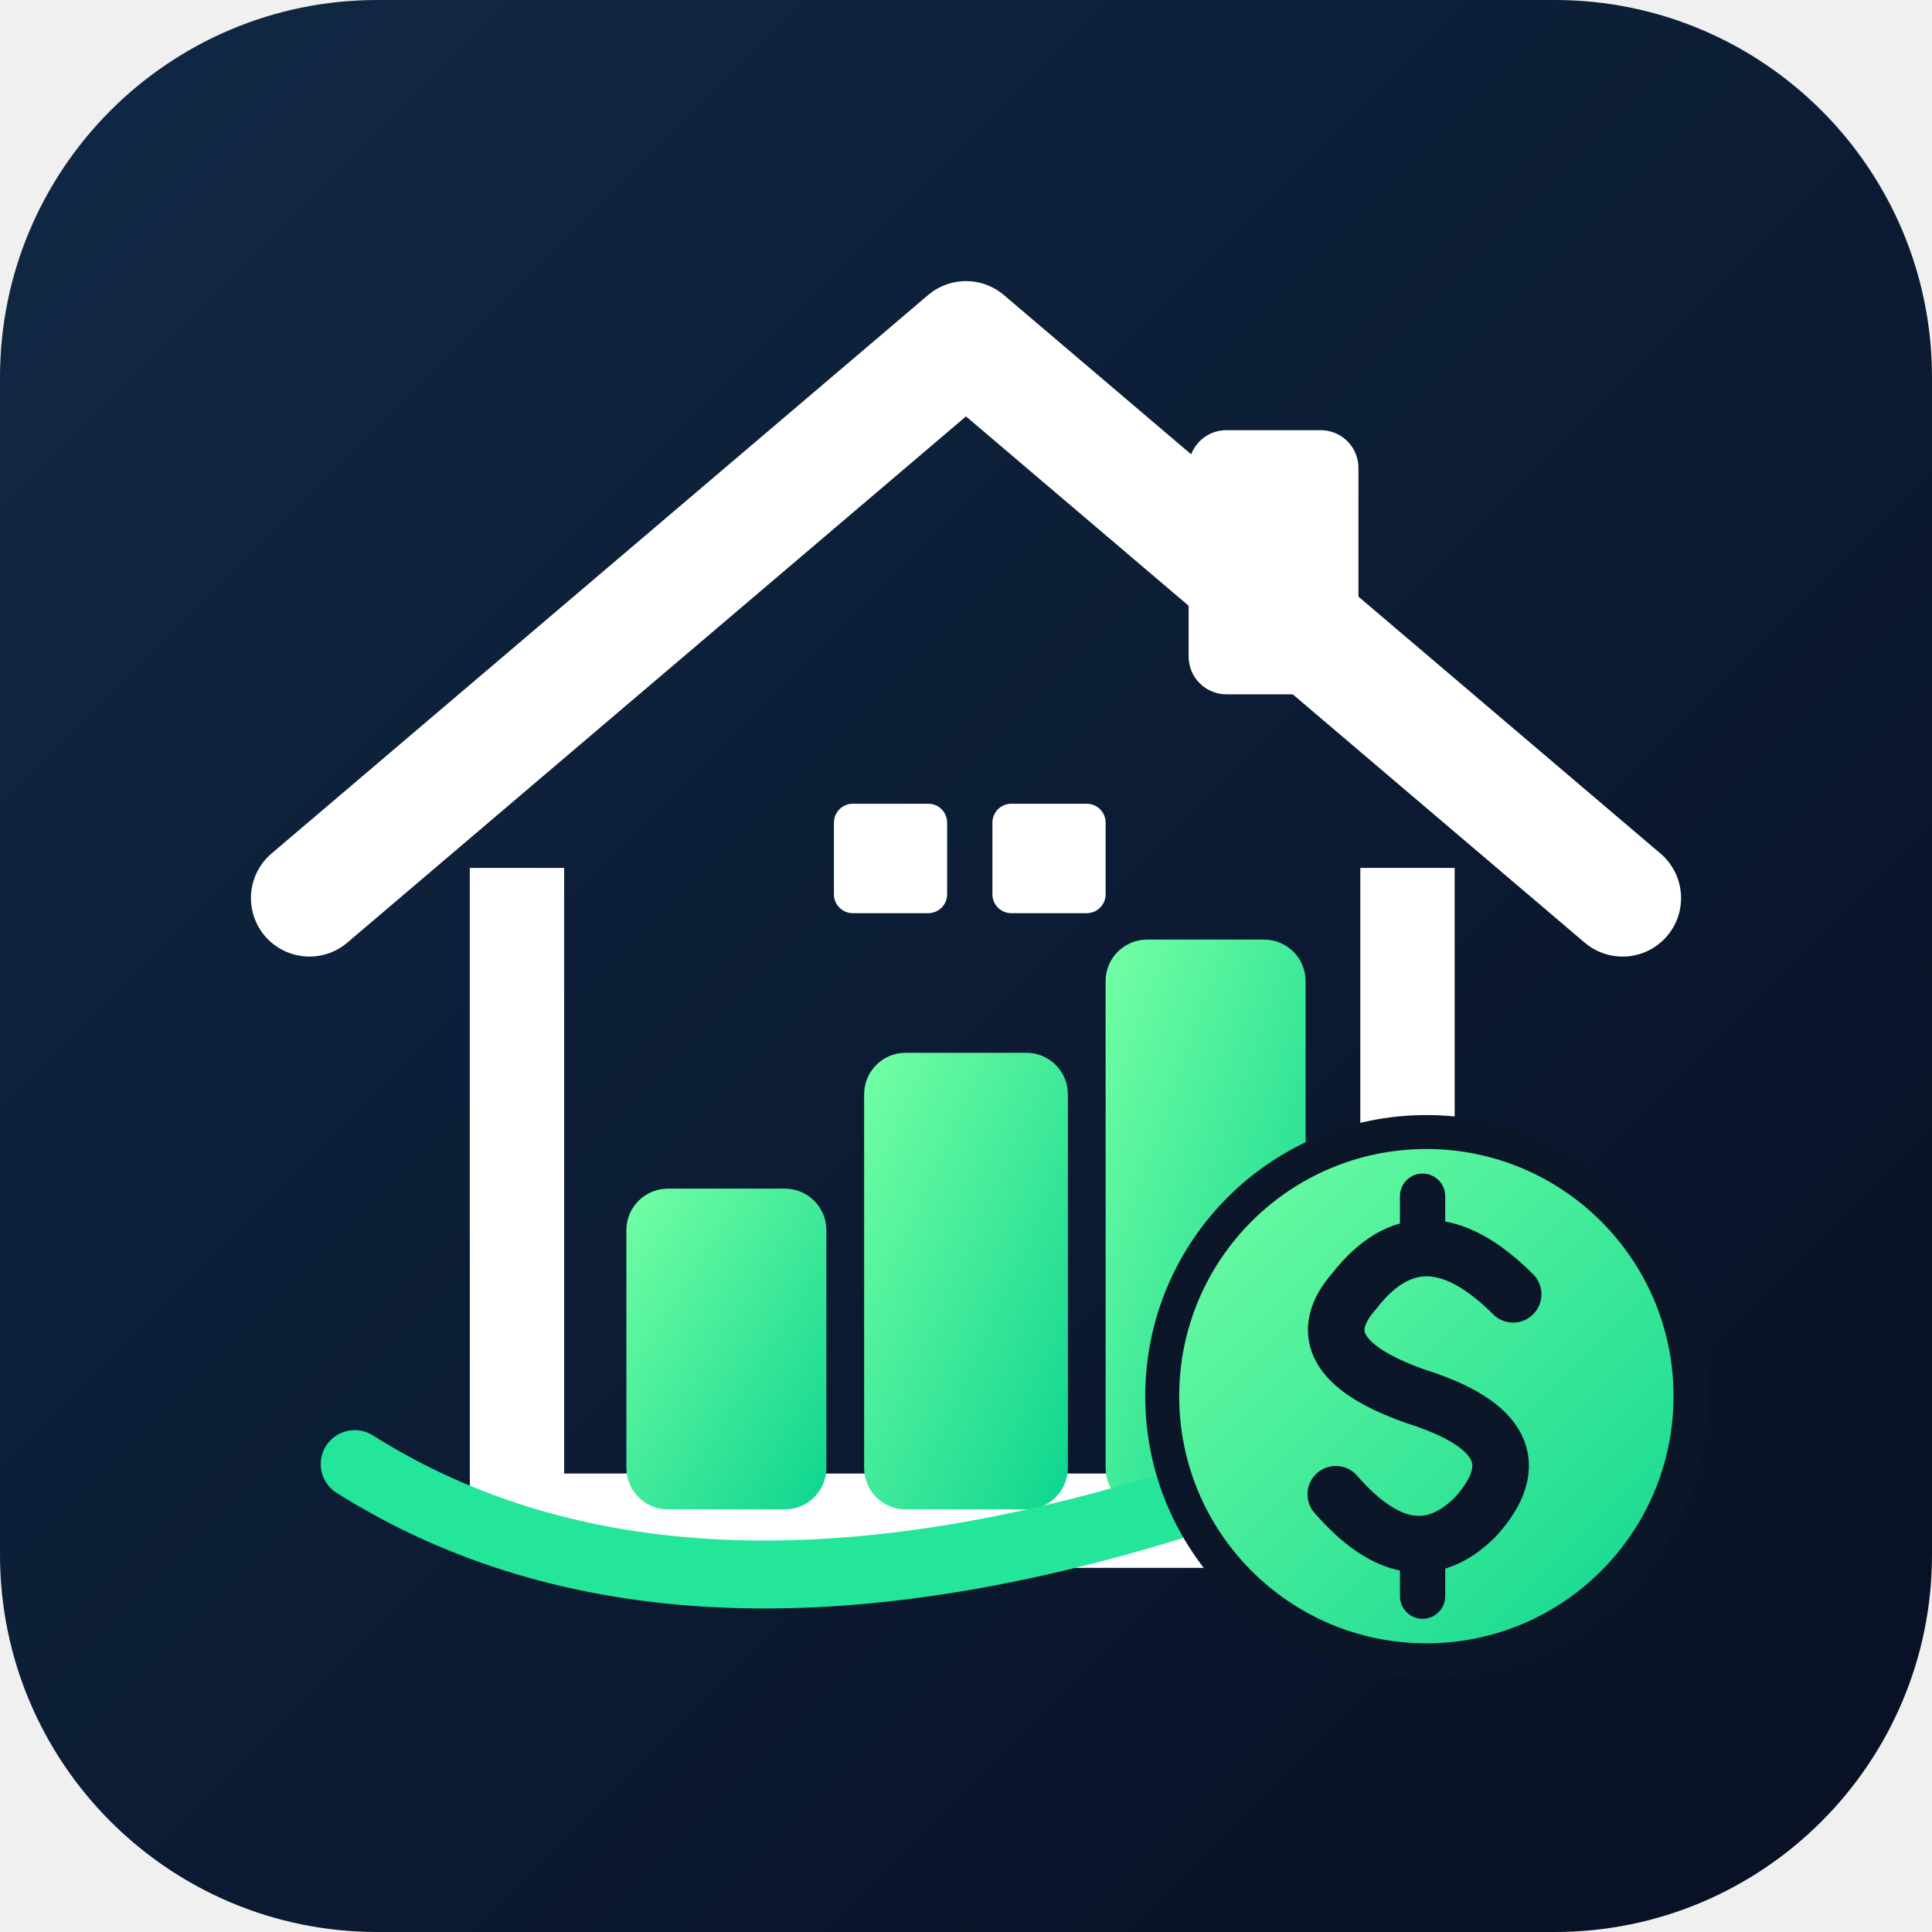
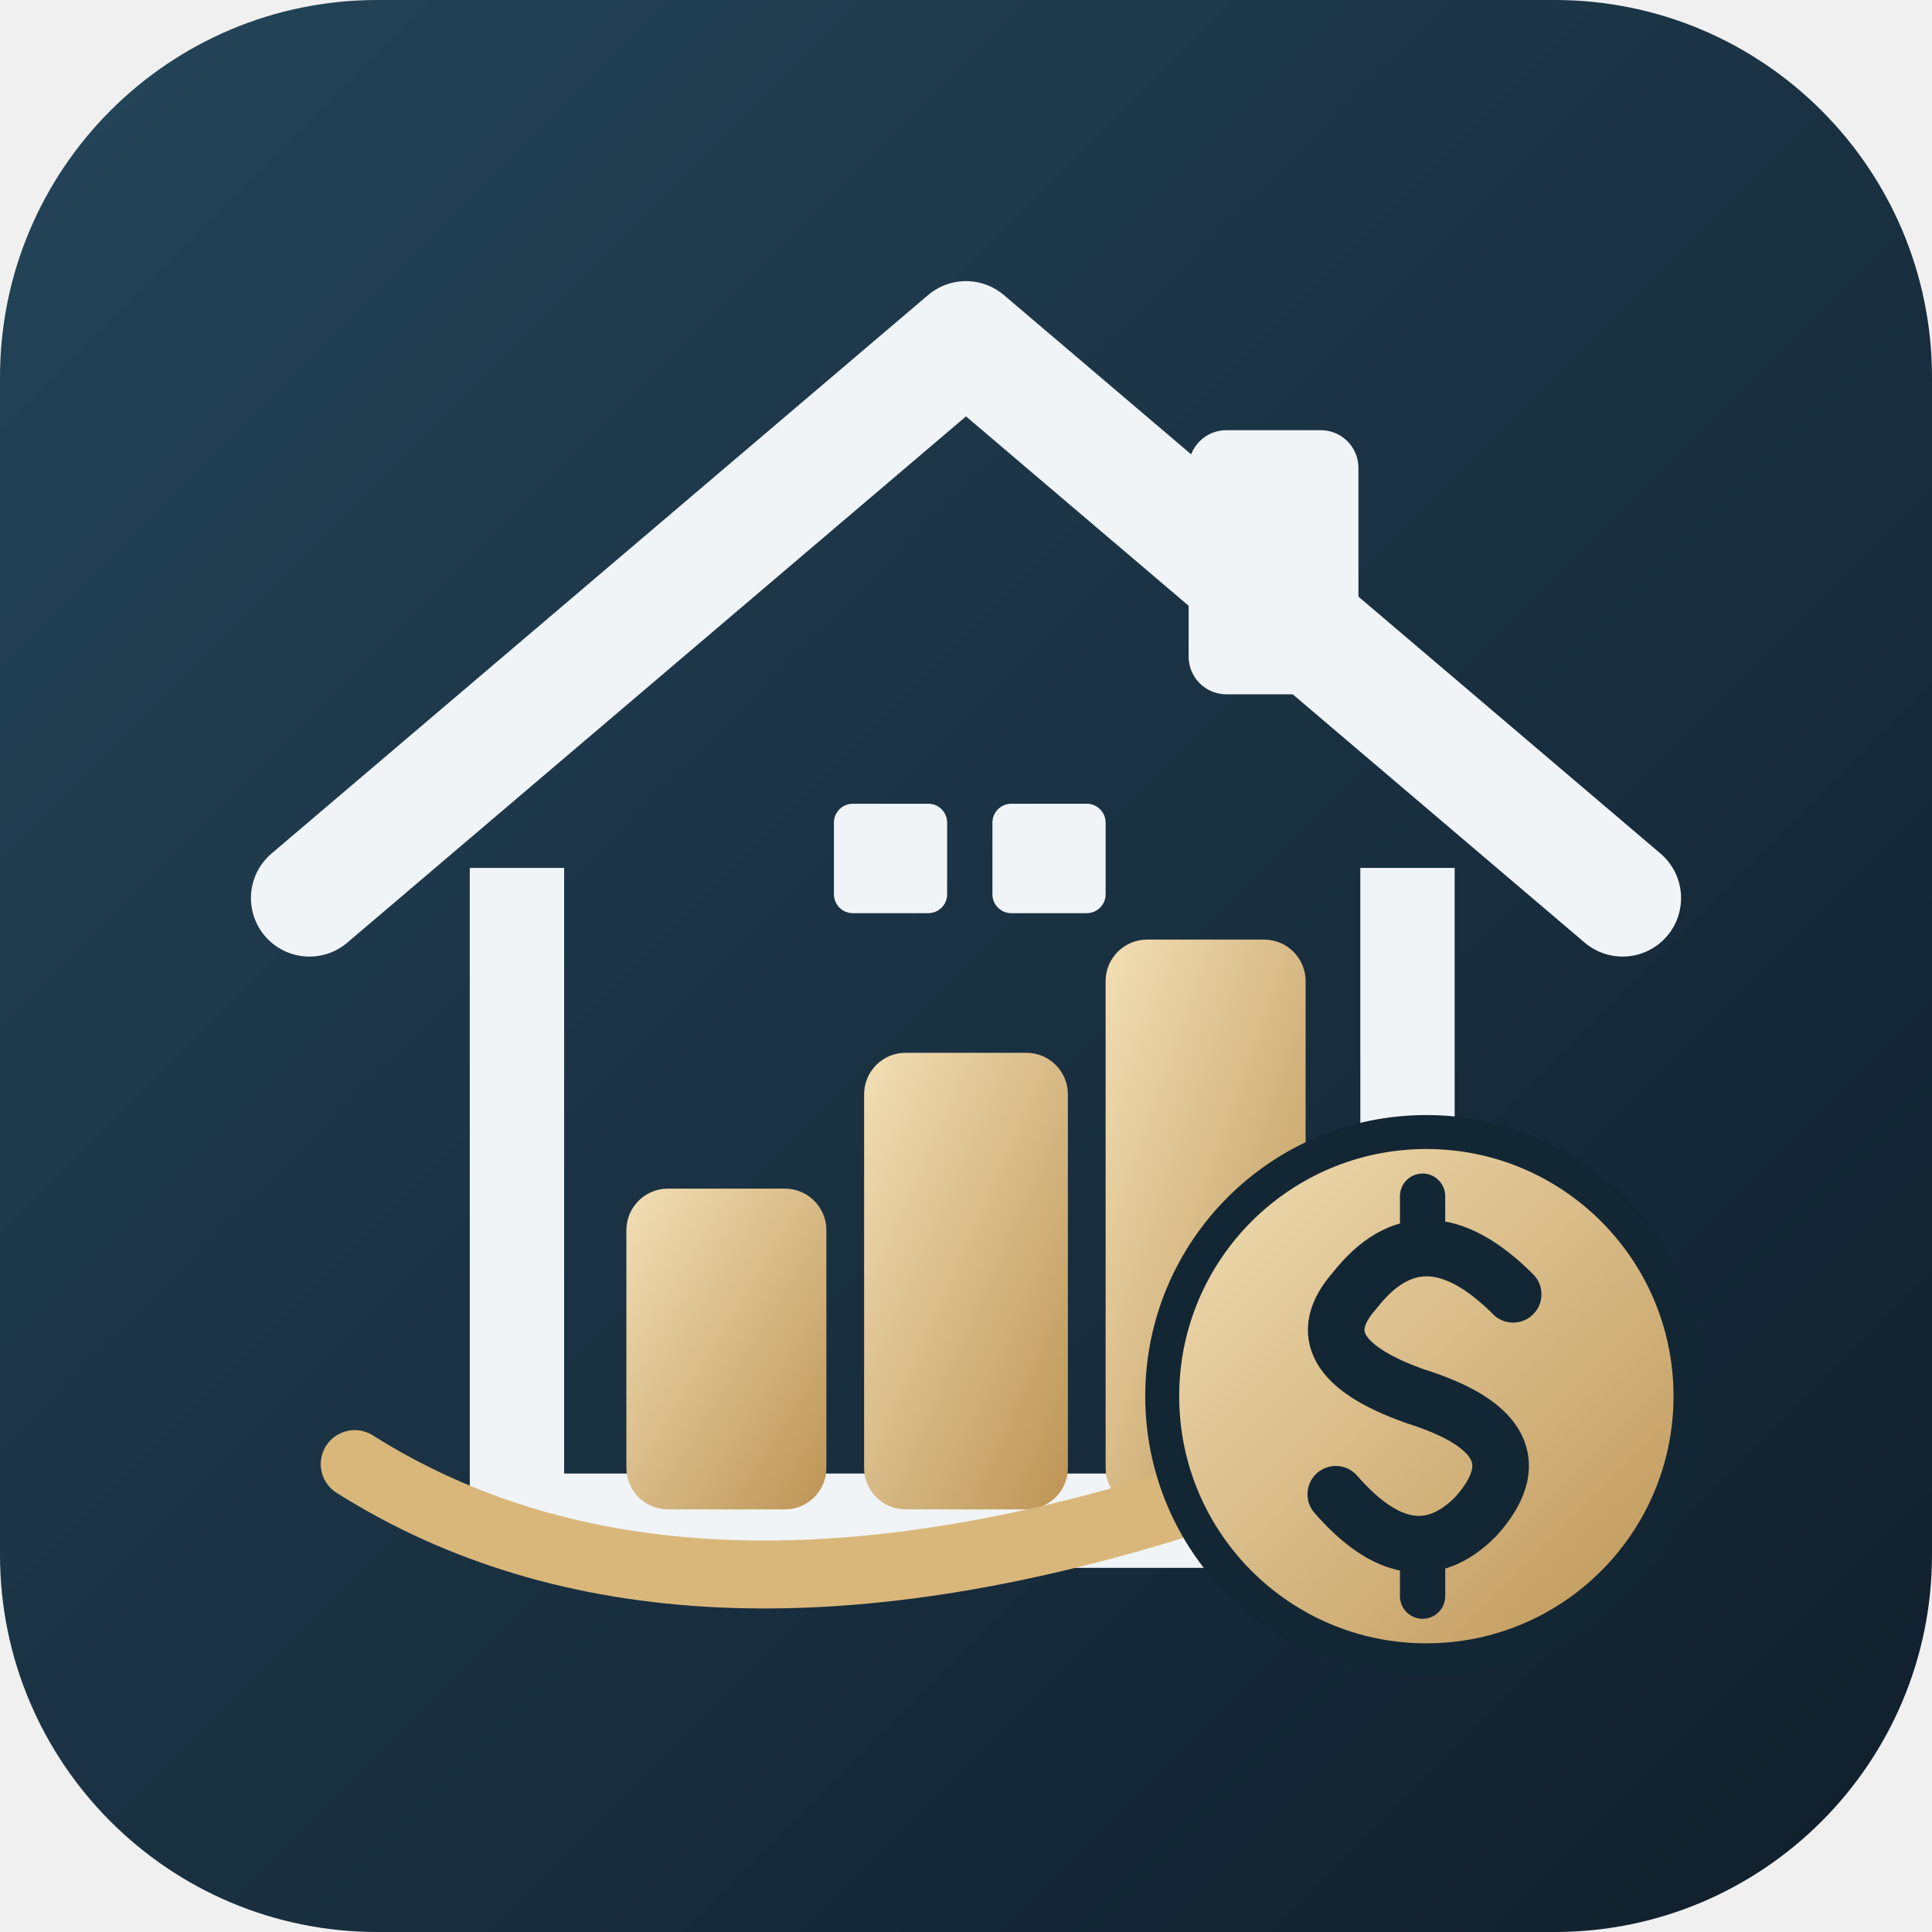
<svg xmlns="http://www.w3.org/2000/svg" viewBox="0 0 512 512">
  <defs>
    <linearGradient id="bg" x1="0" y1="0" x2="1" y2="1">
-       <stop stop-color="#112945" />
-       <stop offset="1" stop-color="#070f24" />
+       <stop stop-color="#24455a" />
+       <stop offset="1" stop-color="#101e2b" />
    </linearGradient>
    <linearGradient id="g" x1="0" y1="0" x2="1" y2="1">
-       <stop stop-color="#74ffa4" />
-       <stop offset="1" stop-color="#0dd58f" />
+       <stop stop-color="#f2dfb5" />
+       <stop offset="1" stop-color="#bd9455" />
    </linearGradient>
  </defs>
  <rect width="512" height="512" rx="100" fill="url(#bg)" />
-   <path d="M82 238 L256 90 L430 238" fill="none" stroke="#fff" stroke-width="31" stroke-linecap="round" stroke-linejoin="round" />
-   <path d="M137 230 V403 H373 V230" fill="none" stroke="#fff" stroke-width="25" stroke-linejoin="round" />
-   <rect x="315" y="114" width="45" height="70" rx="10" fill="#fff" />
-   <rect x="221" y="213" width="30" height="29" rx="5" fill="#fff" />
-   <rect x="263" y="213" width="30" height="29" rx="5" fill="#fff" />
+   <path d="M82 238 L256 90 L430 238" fill="none" stroke="#f1f4f7" stroke-width="31" stroke-linecap="round" stroke-linejoin="round" />
+   <path d="M137 230 V403 H373 V230" fill="none" stroke="#f1f4f7" stroke-width="25" stroke-linejoin="round" />
+   <rect x="315" y="114" width="45" height="70" rx="10" fill="#f1f4f7" />
+   <rect x="221" y="213" width="30" height="29" rx="5" fill="#f1f4f7" />
+   <rect x="263" y="213" width="30" height="29" rx="5" fill="#f1f4f7" />
  <rect x="166" y="315" width="53" height="85" rx="11" fill="url(#g)" />
  <rect x="229" y="279" width="54" height="121" rx="11" fill="url(#g)" />
  <rect x="293" y="249" width="53" height="151" rx="11" fill="url(#g)" />
-   <path d="M94 388 Q178 441 314 398" fill="none" stroke="#24e69b" stroke-width="18" stroke-linecap="round" />
-   <circle cx="378" cy="370" r="70" fill="url(#g)" stroke="#0b1729" stroke-width="9" />
-   <path d="M401 343 Q377 319 359 342 Q344 359 375 370 Q410 381 391 402 Q374 419 354 396" fill="none" stroke="#0b1729" stroke-width="15" stroke-linecap="round" />
-   <path d="M377 317 V330 M377 412 V423" stroke="#0b1729" stroke-width="12" stroke-linecap="round" />
+   <path d="M94 388 Q178 441 314 398" fill="none" stroke="#d9b77b" stroke-width="18" stroke-linecap="round" />
+   <circle cx="378" cy="370" r="70" fill="url(#g)" stroke="#132634" stroke-width="9" />
+   <path d="M401 343 Q377 319 359 342 Q344 359 375 370 Q410 381 391 402 Q374 419 354 396" fill="none" stroke="#132634" stroke-width="15" stroke-linecap="round" />
+   <path d="M377 317 V330 M377 412 V423" stroke="#132634" stroke-width="12" stroke-linecap="round" />
</svg>
